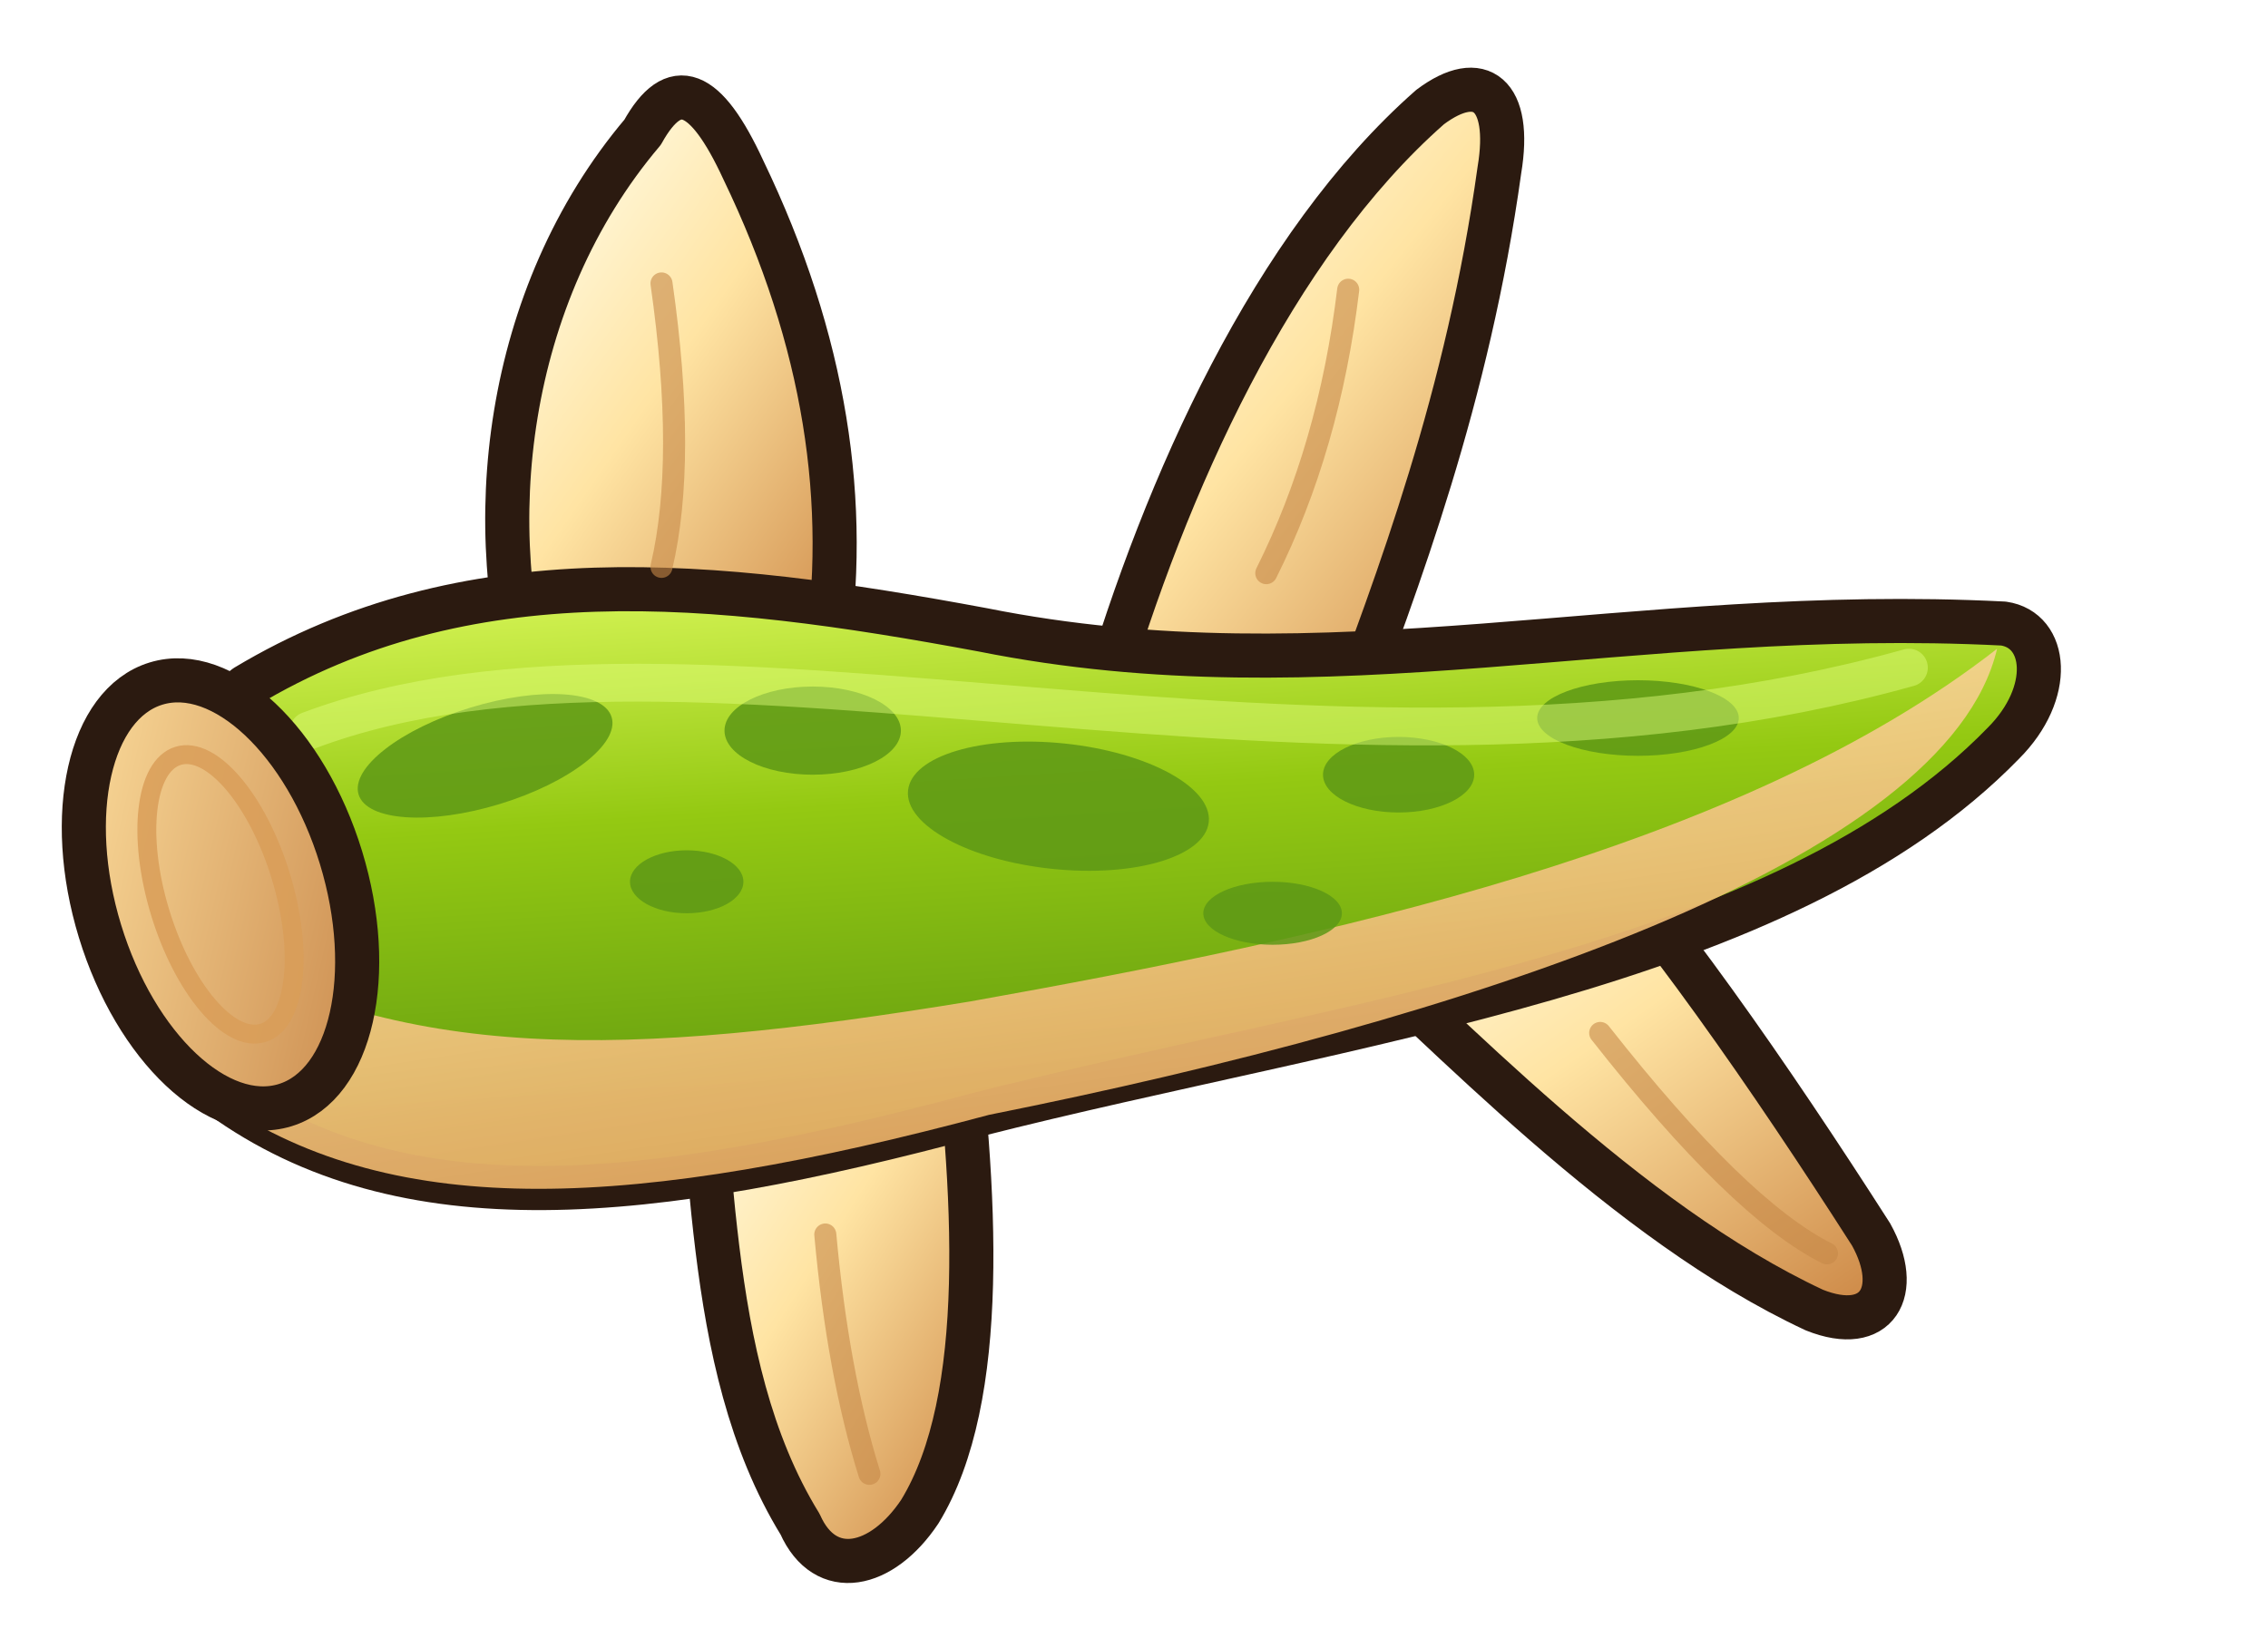
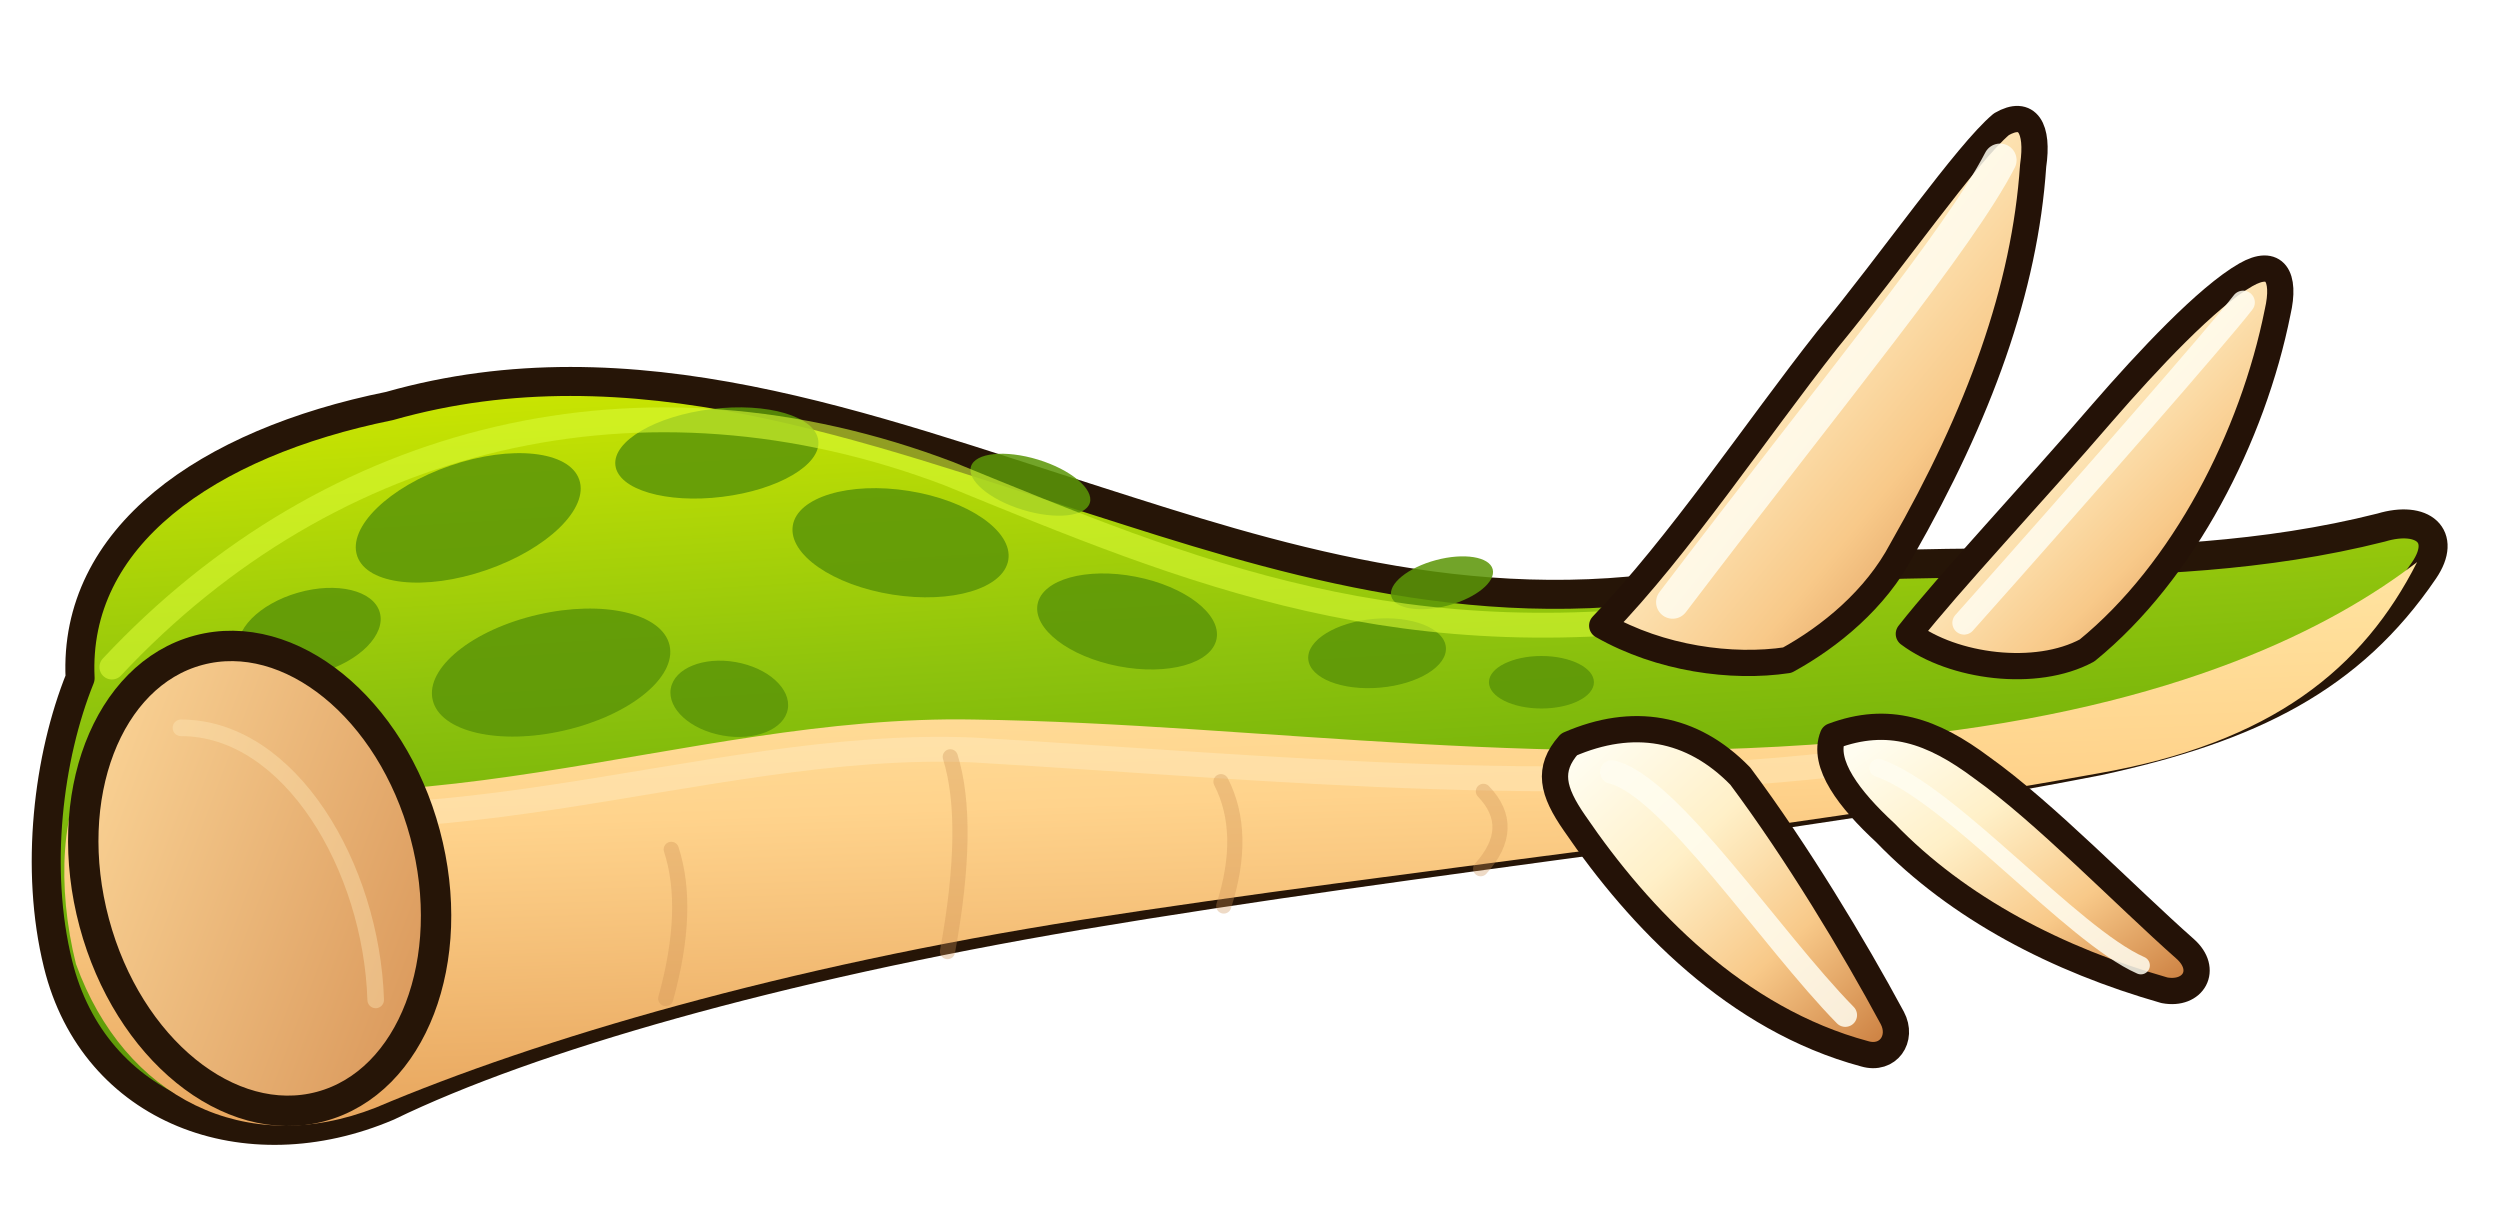
- <svg xmlns="http://www.w3.org/2000/svg" width="360" height="260" viewBox="0 0 360 260" role="img" aria-label="Stegosaurus-Schwanz mit zwei oberen und zwei unteren Stacheln">
+ <svg xmlns="http://www.w3.org/2000/svg" width="900" height="440" viewBox="0 0 1810 869" role="img" aria-label="Grüner Stegosaurus-Schwanz mit vier elfenbeinfarbenen Schwanzstacheln, ohne Rückenplatten">
  <defs>
    <linearGradient id="skin" x1="0" y1="0" x2="0.2" y2="1">
-       <stop stop-color="#dcf85c" />
-       <stop offset=".42" stop-color="#94c912" />
-       <stop offset="1" stop-color="#5b9411" />
+       <stop stop-color="#d1e900" />
+       <stop offset=".44" stop-color="#8ec30d" />
+       <stop offset=".7" stop-color="#6eae0a" />
+       <stop offset="1" stop-color="#538b09" />
    </linearGradient>
-     <linearGradient id="belly" x1="0" y1="0" x2=".5" y2="1">
-       <stop stop-color="#fff2b0" />
-       <stop offset="1" stop-color="#e3a45c" />
+     <linearGradient id="belly" x1="0" y1="0" x2="0.14" y2="1">
+       <stop stop-color="#ffeba9" />
+       <stop offset=".48" stop-color="#ffd38c" />
+       <stop offset="1" stop-color="#e7a55d" />
    </linearGradient>
-     <linearGradient id="spike" x1=".2" y1=".1" x2=".9" y2="1">
-       <stop stop-color="#fff9df" />
-       <stop offset=".4" stop-color="#ffe4a3" />
-       <stop offset="1" stop-color="#cf8c4a" />
+     <linearGradient id="spike" x1=".08" y1=".08" x2=".93" y2=".96">
+       <stop stop-color="#fffdf0" />
+       <stop offset=".34" stop-color="#fff0c8" />
+       <stop offset=".68" stop-color="#f8c989" />
+       <stop offset="1" stop-color="#cf8546" />
    </linearGradient>
    <linearGradient id="cut" x1="0" y1="0" x2="1" y2="1">
-       <stop stop-color="#ffe2a1" />
-       <stop offset="1" stop-color="#c78548" />
+       <stop stop-color="#ffdc9e" />
+       <stop offset="1" stop-color="#d58f52" />
    </linearGradient>
  </defs>
-   <g stroke="#2b1a10" stroke-width="7" stroke-linejoin="round" stroke-linecap="round">
-     <path d="M85 112 C76 84 80 47 102 21 C107 12 112 14 118 27 C131 54 135 80 131 105 Z" fill="url(#spike)" />
-     <path d="M175 111 C185 77 202 39 227 17 C235 11 240 15 238 27 C233 63 222 92 213 116 Z" fill="url(#spike)" />
-     <path d="M109 156 C114 180 111 216 127 242 C131 251 140 249 146 240 C157 222 155 189 151 158 Z" fill="url(#spike)" />
-     <path d="M210 146 C230 164 258 194 288 208 C298 212 302 205 297 196 C281 171 263 145 248 129 Z" fill="url(#spike)" />
-     <path d="M39 109 C74 88 113 92 156 100 C211 111 259 96 318 99 C325 100 326 110 318 118 C283 154 214 162 155 177 C103 191 64 195 35 174 C16 158 17 126 39 109 Z" fill="url(#skin)" />
+   <path d="M 58 483 C 53 381 149 313 282 286 C 458 236 628 302 795 355 C 917 394 1064 442 1225 414 C 1387 385 1554 417 1724 374 C 1754 365 1772 380 1755 405 C 1702 483 1630 519 1519 543 C 1284 589 1042 611 780 655 C 562 692 384 743 281 793 C 178 837 68 796 42 690 C 25 621 35 540 58 483 Z" fill="url(#skin)" stroke="#261507" stroke-width="21" stroke-linejoin="round" />
+   <path d="M 67 543 C 287 609 494 509 705 513 C 916 516 1127 553 1381 525 C 1577 504 1689 446 1750 399 C 1711 476 1645 530 1519 552 C 1264 598 1028 620 783 658 C 567 692 390 744 272 794 C 178 831 90 787 55 690 C 41 634 44 574 67 543 Z" fill="url(#belly)" />
+   <path d="M 82 562 C 300 625 507 527 704 535 C 926 548 1149 572 1372 540" stroke="#ffecc0" stroke-width="18" opacity=".45" fill="none" stroke-linecap="round" />
+   <g fill="none" stroke="#ca8f53" stroke-width="11" stroke-linecap="round" opacity=".33">
+     <path d="M486 607 Q500 650 482 715" />
+     <path d="M688 540 Q703 588 686 681" />
+     <path d="M884 558 Q903 595 886 648" />
+     <path d="M1074 565 Q1099 591 1072 621" />
  </g>
-   <path d="M30 149 C64 169 99 168 154 159 C210 149 276 135 317 103 C309 137 232 162 157 177 C101 192 63 194 35 175 C28 169 27 157 30 149 Z" fill="url(#belly)" opacity=".94" />
-   <g fill="#5d9815" opacity=".85">
-     <ellipse cx="77" cy="120" rx="21" ry="8" transform="rotate(-17 77 120)" />
-     <ellipse cx="129" cy="116" rx="14" ry="7" />
-     <ellipse cx="168" cy="128" rx="24" ry="10" transform="rotate(6 168 128)" />
-     <ellipse cx="222" cy="123" rx="12" ry="6" />
-     <ellipse cx="260" cy="114" rx="16" ry="6" />
-     <ellipse cx="109" cy="140" rx="9" ry="5" />
-     <ellipse cx="202" cy="145" rx="11" ry="5" />
+   <g fill="#5b9507" opacity=".86">
+     <ellipse cx="339" cy="367" rx="85" ry="40" transform="rotate(-19 339 367)" />
+     <ellipse cx="519" cy="320" rx="74" ry="32" transform="rotate(-7 519 320)" />
+     <ellipse cx="652" cy="385" rx="79" ry="38" transform="rotate(9 652 385)" />
+     <ellipse cx="399" cy="479" rx="88" ry="43" transform="rotate(-13 399 479)" />
+     <ellipse cx="224" cy="450" rx="53" ry="30" transform="rotate(-16 224 450)" />
+     <ellipse cx="528" cy="498" rx="43" ry="27" transform="rotate(10 528 498)" />
+     <ellipse cx="816" cy="442" rx="66" ry="33" transform="rotate(11 816 442)" />
+     <ellipse cx="997" cy="465" rx="50" ry="25" transform="rotate(-5 997 465)" />
+     <ellipse cx="1116" cy="486" rx="38" ry="19" />
+     <ellipse cx="746" cy="343" rx="45" ry="19" transform="rotate(17 746 343)" />
+     <ellipse cx="1044" cy="414" rx="38" ry="17" transform="rotate(-15 1044 414)" />
  </g>
-   <path d="M49 116 C110 93 210 132 303 106" fill="none" stroke="#e3ff7f" stroke-width="6" stroke-linecap="round" opacity=".45" />
-   <g stroke="#c68948" stroke-width="3.5" stroke-linecap="round" fill="none" opacity=".6">
-     <path d="M105 45 Q109 73 105 90" />
-     <path d="M214 46 Q211 71 201 91" />
-     <path d="M131 196 Q133 218 138 234" />
-     <path d="M254 164 Q276 192 290 199" />
+   <path d="M81 475 C240 305 466 251 687 335 C863 407 1016 472 1257 433" stroke="#d8fa34" stroke-width="18" stroke-linecap="round" opacity=".6" fill="none" />
+   <g stroke="#241207" stroke-linejoin="round" stroke-linecap="round" stroke-width="19">
+     <path d="M 1160 445 C 1216 387 1271 304 1323 238 C 1370 181 1424 103 1449 82 C 1468 71 1476 85 1472 112 C 1466 201 1433 292 1377 390 C 1358 426 1325 453 1294 470 C 1254 476 1202 469 1160 445 Z" fill="url(#spike)" />
+     <path d="M 1382 451 C 1411 414 1473 348 1522 291 C 1555 253 1598 207 1626 191 C 1647 179 1655 192 1649 218 C 1631 308 1581 406 1511 463 C 1474 483 1414 475 1382 451 Z" fill="url(#spike)" />
+     <path d="M 1136 531 C 1182 511 1225 518 1260 554 C 1301 609 1342 677 1370 729 C 1378 744 1367 760 1350 755 C 1257 730 1187 657 1140 588 C 1124 565 1120 549 1136 531 Z" fill="url(#spike)" />
+     <path d="M 1327 525 C 1367 510 1399 521 1435 548 C 1480 580 1539 641 1582 679 C 1599 694 1588 713 1567 709 C 1490 687 1418 650 1365 595 C 1339 571 1319 545 1327 525 Z" fill="url(#spike)" />
  </g>
-   <ellipse cx="35" cy="142" rx="20" ry="35" fill="url(#cut)" stroke="#2b1a10" stroke-width="7" transform="rotate(-17 35 142)" />
-   <ellipse cx="35" cy="142" rx="10" ry="23" fill="none" stroke="#d99d58" stroke-width="3" opacity=".85" transform="rotate(-17 35 142)" />
+   <g fill="none" stroke="#fffdf0" stroke-linecap="round" opacity=".85">
+     <path d="M1211 428 C1328 274 1418 166 1448 108" stroke-width="24" />
+     <path d="M1422 443 C1504 351 1608 232 1624 211" stroke-width="17" />
+     <path d="M1167 551 C1209 561 1282 672 1336 727" stroke-width="17" />
+     <path d="M1360 548 C1412 566 1500 669 1550 691" stroke-width="13" />
+   </g>
+   <ellipse cx="188" cy="628" rx="124" ry="171" transform="rotate(-15 188 628)" fill="url(#cut)" stroke="#261507" stroke-width="22" />
+   <path d="M131 519 C210 519 269 620 272 716" fill="none" stroke="#ffebba" stroke-width="12" opacity=".38" stroke-linecap="round" />
</svg>
